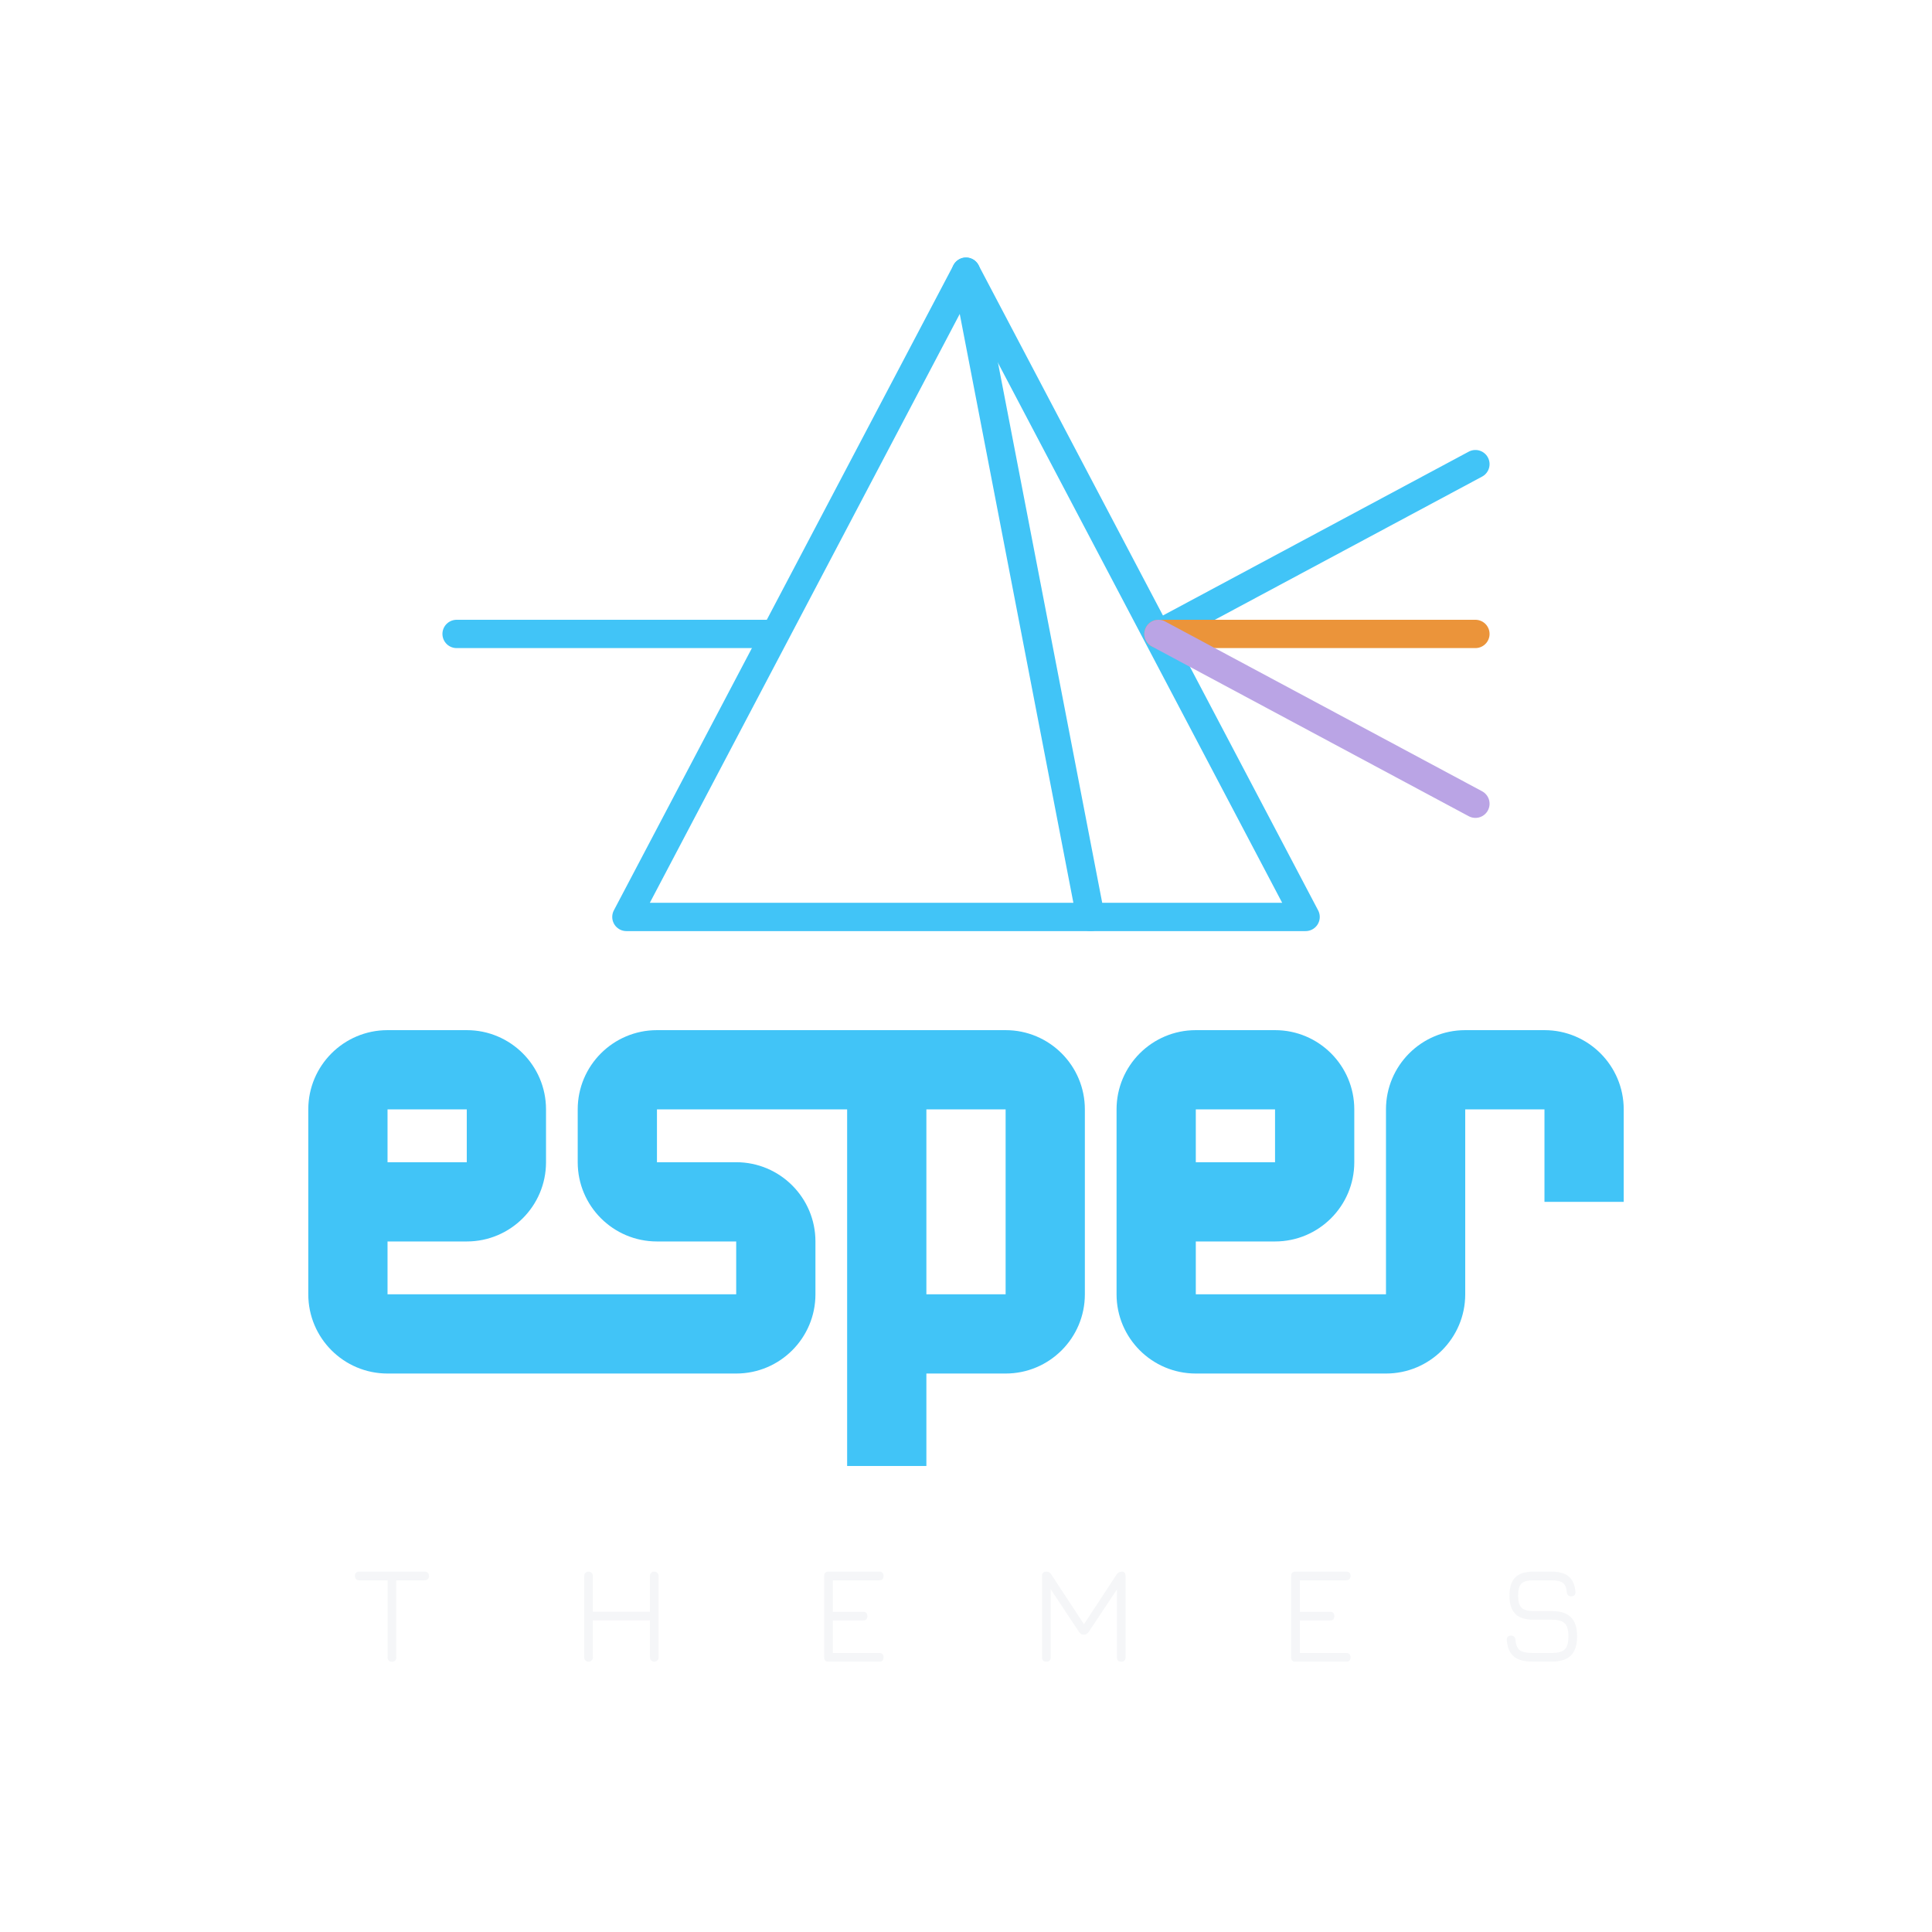
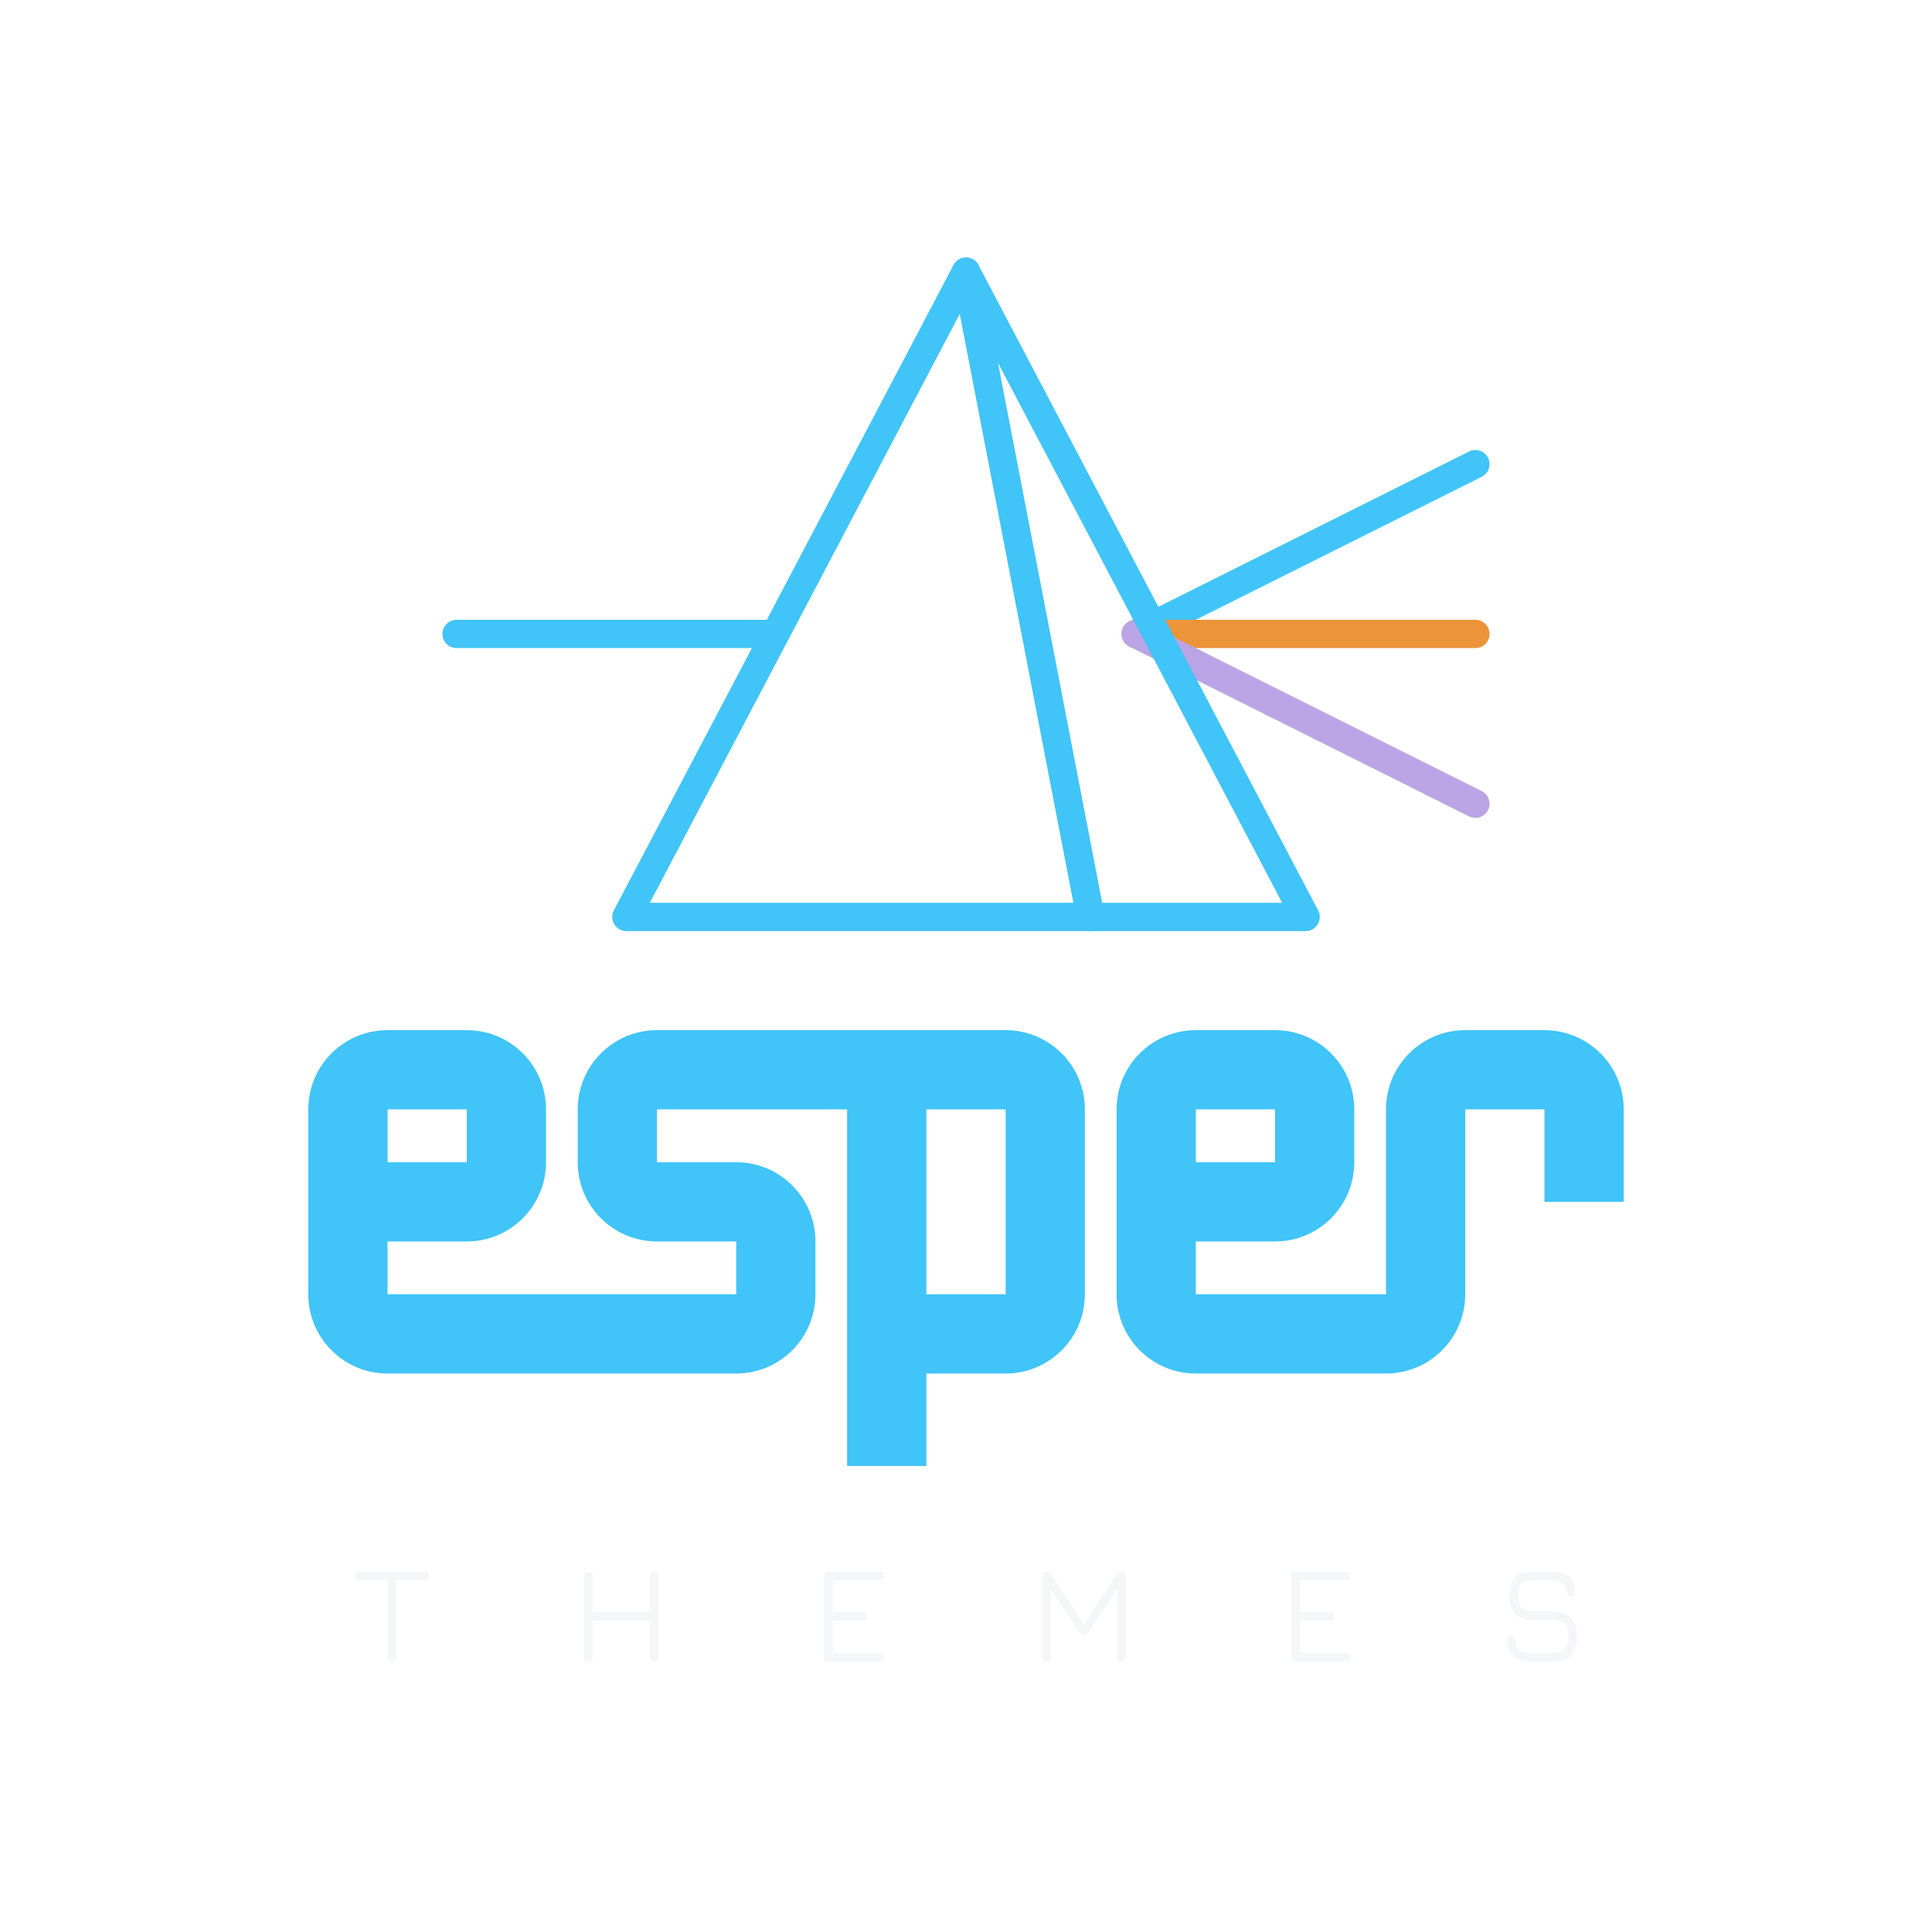
<svg xmlns="http://www.w3.org/2000/svg" viewBox="0 0 1024 1024" role="img" aria-label="Esper Themes">
  <g transform="translate(212 36) scale(3)" fill="none" stroke="#41C4F7" stroke-width="5" stroke-linejoin="round" stroke-linecap="round">
+     <line x1="130" y1="100" x2="190" y2="70" stroke="#41C4F7" />
+     <line x1="130" y1="100" x2="190" y2="100" stroke="#EB943A" />
+     <line x1="130" y1="100" x2="190" y2="130" stroke="#BAA4E5" />
+     <line x1="10" y1="100" x2="66" y2="100" />
    <polygon points="100,36 40,150 160,150" />
    <line x1="100" y1="36" x2="122" y2="150" />
-     <line x1="10" y1="100" x2="66" y2="100" />
-     <line x1="134" y1="100" x2="190" y2="70" stroke="#41C4F7" />
-     <line x1="134" y1="100" x2="190" y2="100" stroke="#EB943A" />
-     <line x1="134" y1="100" x2="190" y2="130" stroke="#BAA4E5" />
  </g>
  <g transform="translate(30.4 567) scale(1.4)">
    <g fill="#41C4F7">
      <path d="M110.0,65.0 L155.0,65.0 A30,30 0 0 0 185.0,35.0 L185.0,15.0 A30,30 0 0 0 155.0,-15.0 L125.0,-15.0 A30,30 0 0 0 95.0,15.0 L95.0,85.0 A30,30 0 0 0 125.0,115.0 L257.0,115.0 A30,30 0 0 0 287.0,85.0 L287.0,65.0 A30,30 0 0 0 257.0,35.0 L227.0,35.0 L227.0,15.0 L359.0,15.0 L359.0,85.0 L314.0,85.0 L314.0,115.0 L359.0,115.0 A30,30 0 0 0 389.0,85.0 L389.0,15.0 A30,30 0 0 0 359.0,-15.0 L227.0,-15.0 A30,30 0 0 0 197.0,15.0 L197.0,35.0 A30,30 0 0 0 227.0,65.0 L257.0,65.0 L257.0,85.0 L125.0,85.0 L125.0,15.0 L155.0,15.0 L155.0,35.0 L110.0,35.0 Z" />
      <rect x="299.0" y="0" width="30" height="150" />
      <path d="M416.0,65.0 L461.0,65.0 A30,30 0 0 0 491.0,35.0 L491.0,15.0 A30,30 0 0 0 461.0,-15.0 L431.0,-15.0 A30,30 0 0 0 401.0,15.0 L401.0,85.0 A30,30 0 0 0 431.0,115.0 L503.0,115.0 A30,30 0 0 0 533.0,85.0 L533.0,15.0 L563.0,15.0 L563.0,50.0 L593.0,50.0 L593.0,15.0 A30,30 0 0 0 563.0,-15.0 L533.0,-15.0 A30,30 0 0 0 503.0,15.0 L503.0,85.0 L431.0,85.0 L431.0,15.0 L461.0,15.0 L461.0,35.0 L416.0,35.0 Z" />
    </g>
    <path fill="#F3F4F7" fill-opacity="0.85" transform="translate(111.51 224.09)" d="M15.16 0.03L15.16 0.03Q14.38 0.03 13.95-0.40Q13.52-0.83 13.52-1.61L13.52-1.61L13.52-30.81L2.78-30.81Q2.00-30.81 1.57-31.24Q1.14-31.67 1.14-32.45L1.14-32.45Q1.14-33.23 1.57-33.66Q2.00-34.09 2.78-34.09L2.78-34.09L27.53-34.09Q28.31-34.09 28.74-33.66Q29.17-33.23 29.17-32.45L29.17-32.45Q29.17-31.67 28.74-31.24Q28.31-30.81 27.53-30.81L27.53-30.81L16.80-30.81L16.80-1.61Q16.80-0.86 16.37-0.42Q15.94 0.03 15.16 0.03ZM89.59 0L89.59 0Q88.89 0 88.42-0.47Q87.95-0.94 87.95-1.64L87.95-1.64L87.95-32.45Q87.95-33.15 88.42-33.62Q88.89-34.09 89.59-34.09L89.59-34.09Q90.29-34.09 90.76-33.62Q91.23-33.15 91.23-32.45L91.23-32.45L91.23-18.90L112.83-18.90L112.83-32.45Q112.83-33.15 113.30-33.62Q113.77-34.09 114.47-34.09L114.47-34.09Q115.17-34.09 115.64-33.62Q116.11-33.15 116.11-32.45L116.11-32.45L116.11-1.64Q116.11-0.94 115.64-0.47Q115.17 0 114.47 0L114.47 0Q113.77 0 113.30-0.47Q112.83-0.94 112.83-1.64L112.83-1.64L112.83-15.63L91.23-15.63L91.23-1.64Q91.23-0.94 90.76-0.47Q90.29 0 89.59 0ZM199.64 0L180.43 0Q178.79 0 178.79-1.64L178.79-1.64L178.79-32.45Q178.79-34.09 180.43-34.09L180.43-34.09L199.64-34.09Q201.28-34.09 201.28-32.45L201.28-32.45Q201.28-30.81 199.64-30.81L199.64-30.81L182.07-30.81L182.07-18.88L193.51-18.88Q195.15-18.88 195.15-17.24L195.15-17.24Q195.15-15.60 193.51-15.60L193.51-15.60L182.07-15.60L182.07-3.28L199.64-3.28Q201.28-3.28 201.28-1.64L201.28-1.64Q201.28 0 199.64 0L199.64 0ZM262.92 0L262.92 0Q261.28 0 261.28-1.64L261.28-1.64L261.28-32.45Q261.28-34.09 262.92-34.09L262.92-34.09Q264.07-34.09 264.77-33.02L264.77-33.02L277.48-13.68L276.75-13.57L289.52-33.02Q290.20-34.09 291.50-34.09L291.50-34.09Q292.90-34.09 292.90-32.45L292.90-32.45L292.90-1.64Q292.90 0 291.26 0L291.26 0Q289.62 0 289.62-1.64L289.62-1.64L289.62-29.17L290.61-28.83L278.96-11.28Q278.26-10.22 276.99-10.22L276.99-10.22Q275.97-10.22 275.27-11.28L275.27-11.28L263.62-28.83L264.56-28.52L264.56-1.64Q264.56 0 262.92 0ZM376.43 0L357.22 0Q355.58 0 355.58-1.64L355.58-1.64L355.58-32.45Q355.58-34.09 357.22-34.09L357.22-34.09L376.43-34.09Q378.07-34.09 378.07-32.45L378.07-32.45Q378.07-30.81 376.43-30.81L376.43-30.81L358.86-30.81L358.86-18.88L370.30-18.88Q371.94-18.88 371.94-17.24L371.94-17.24Q371.94-15.60 370.30-15.60L370.30-15.60L358.86-15.60L358.86-3.28L376.43-3.28Q378.07-3.28 378.07-1.64L378.07-1.64Q378.07 0 376.43 0L376.43 0ZM454.25-0.03L446.76-0.03Q442.18-0.03 439.85-2.00Q437.53-3.98 437.22-8.19L437.22-8.19Q437.16-9.00 437.61-9.44Q438.05-9.88 438.83-9.88L438.83-9.88Q439.61-9.88 440.01-9.46Q440.41-9.05 440.52-8.27L440.52-8.27Q440.70-5.49 442.10-4.39Q443.51-3.30 446.76-3.30L446.76-3.30L454.25-3.30Q457.83-3.30 459.20-4.67Q460.56-6.03 460.56-9.57L460.56-9.57Q460.56-13.16 459.17-14.52Q457.78-15.89 454.25-15.89L454.25-15.89L447.36-15.89Q442.65-15.89 440.44-18.11Q438.23-20.33 438.23-25.01L438.23-25.01Q438.23-29.69 440.43-31.89Q442.62-34.09 447.30-34.09L447.30-34.09L454.22-34.09Q458.51-34.09 460.71-32.23Q462.90-30.37 463.22-26.42L463.22-26.42Q463.29-25.64 462.85-25.18Q462.41-24.73 461.60-24.73L461.60-24.73Q460.85-24.73 460.43-25.16Q460.02-25.58 459.94-26.34L459.94-26.34Q459.73-28.86 458.43-29.84Q457.13-30.81 454.22-30.81L454.22-30.81L447.30-30.81Q443.98-30.81 442.74-29.55Q441.51-28.29 441.51-25.01L441.51-25.01Q441.51-21.74 442.77-20.45Q444.03-19.16 447.36-19.16L447.36-19.16L454.25-19.16Q459.16-19.16 461.50-16.84Q463.84-14.51 463.84-9.57L463.84-9.57Q463.84-4.65 461.51-2.34Q459.19-0.03 454.25-0.03L454.25-0.03Z" />
  </g>
</svg>
